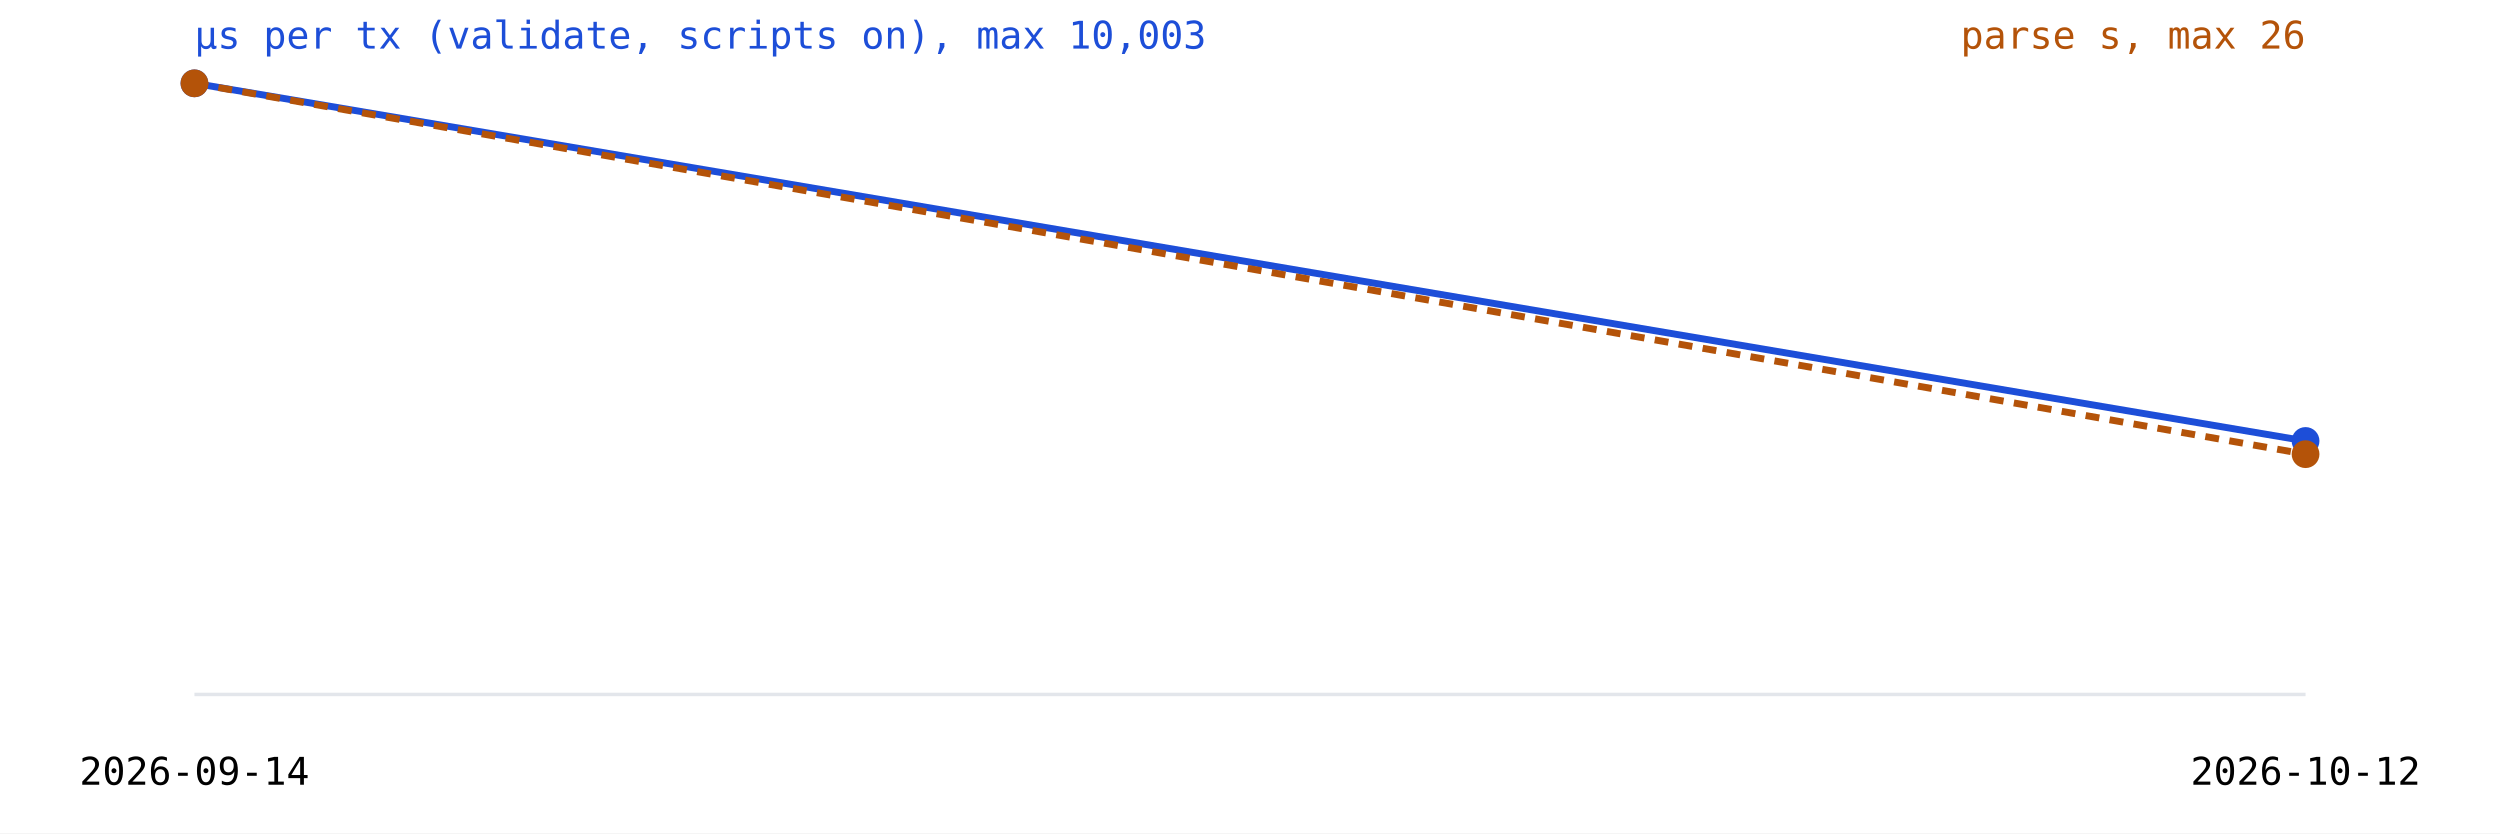
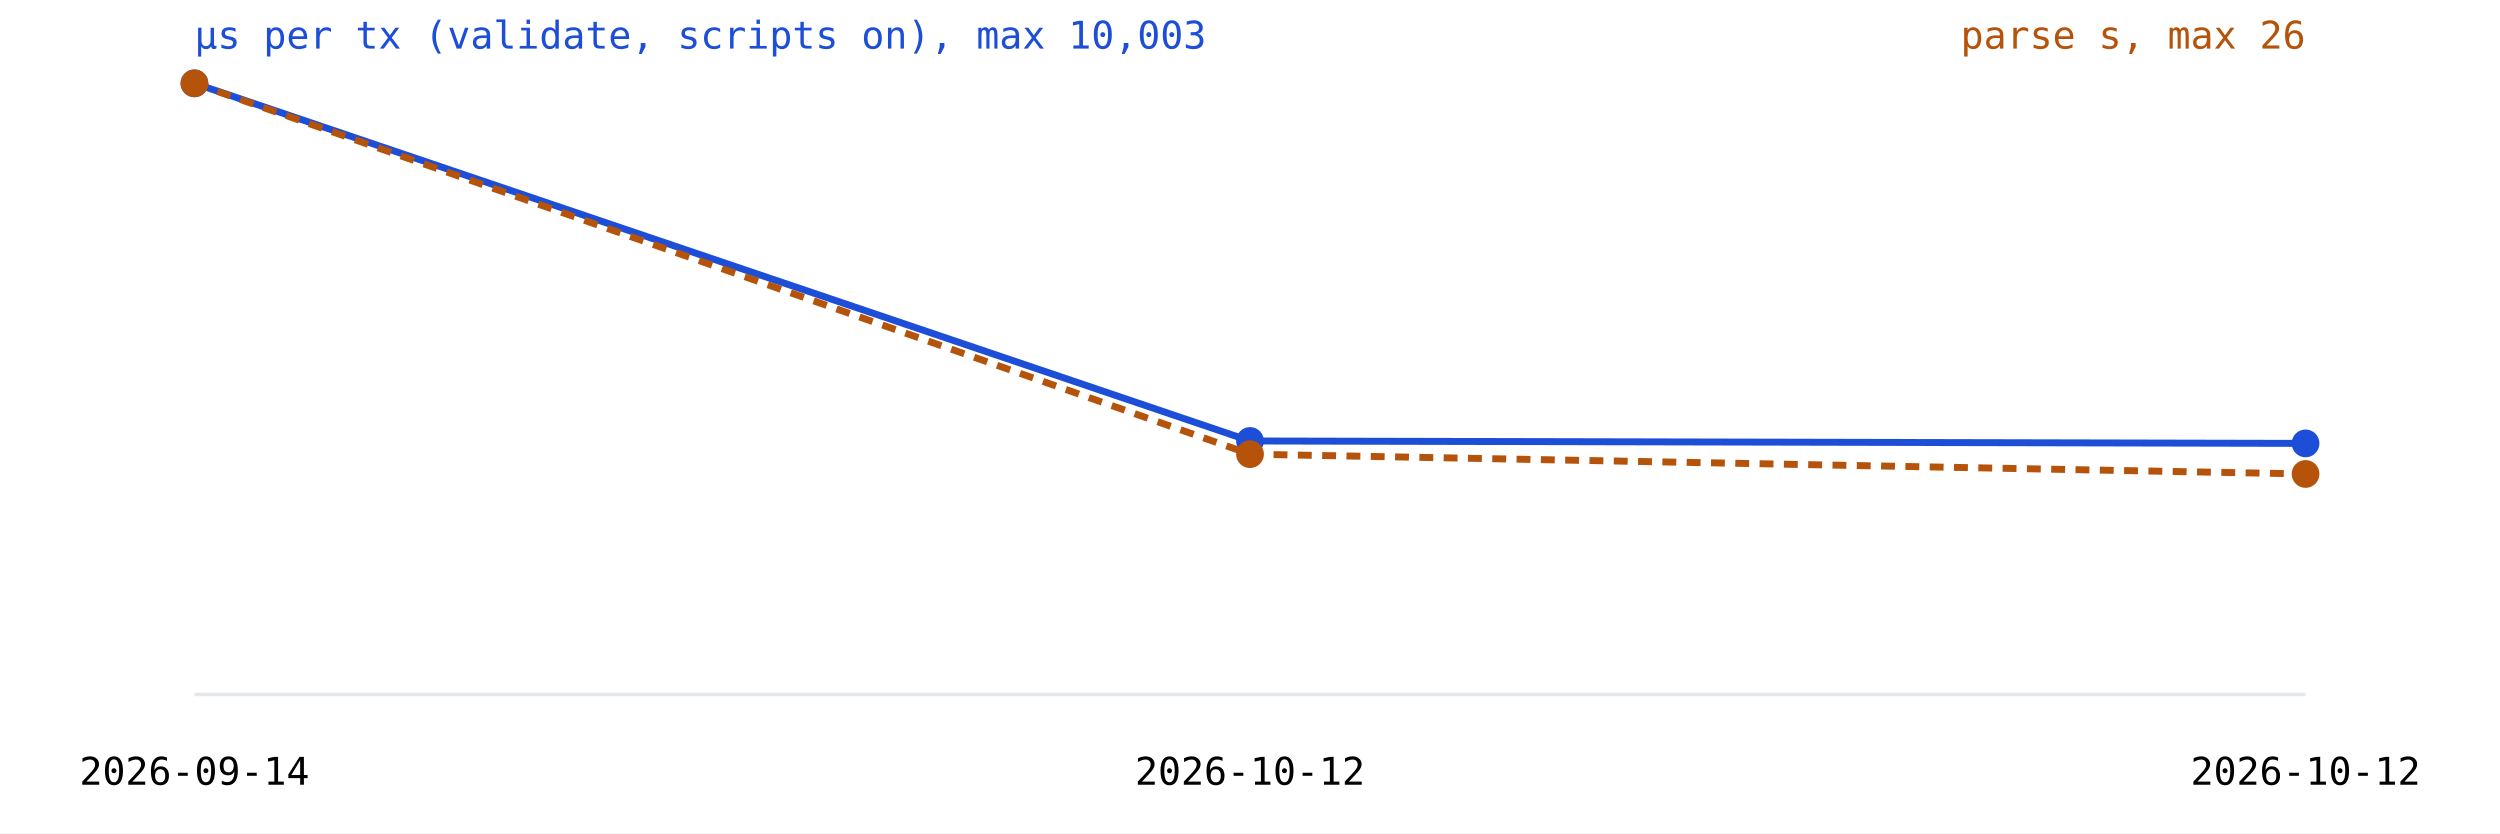
<svg xmlns="http://www.w3.org/2000/svg" width="720" height="240" viewBox="0 0 720 240" font-family="ui-monospace,monospace" font-size="11">
  <rect width="720" height="240" fill="#fff" />
  <text x="56" y="14" fill="#1d4ed8">µs per tx (validate, scripts on), max 10,003</text>
  <text x="664" y="14" text-anchor="end" fill="#b45309">parse s, max 26</text>
  <line x1="56" y1="200" x2="664" y2="200" stroke="#e3e6eb" />
-   <path d="M56.0,24.0 L664.0,127.0" fill="none" stroke="#1d4ed8" stroke-width="2" />
+   <path d="M56.0,24.0 L360.0,127.0 L664.0,127.7" fill="none" stroke="#1d4ed8" stroke-width="2" />
  <circle cx="56.0" cy="24.0" r="4" fill="#1d4ed8" />
-   <circle cx="664.0" cy="127.0" r="4" fill="#1d4ed8" />
-   <path d="M56.0,24.0 L664.0,130.8" fill="none" stroke="#b45309" stroke-width="2" stroke-dasharray="4 3" />
+   <circle cx="360.0" cy="127.0" r="4" fill="#1d4ed8" />
+   <circle cx="664.0" cy="127.7" r="4" fill="#1d4ed8" />
+   <path d="M56.0,24.0 L360.0,130.8 L664.0,136.5" fill="none" stroke="#b45309" stroke-width="2" stroke-dasharray="4 3" />
  <circle cx="56.0" cy="24.0" r="4" fill="#b45309" />
-   <circle cx="664.0" cy="130.8" r="4" fill="#b45309" />
+   <circle cx="360.0" cy="130.8" r="4" fill="#b45309" />
+   <circle cx="664.0" cy="136.5" r="4" fill="#b45309" />
  <text x="56.0" y="226" text-anchor="middle">2026-09-14</text>
+   <text x="360.0" y="226" text-anchor="middle">2026-10-12</text>
  <text x="664.0" y="226" text-anchor="middle">2026-10-12</text>
</svg>
